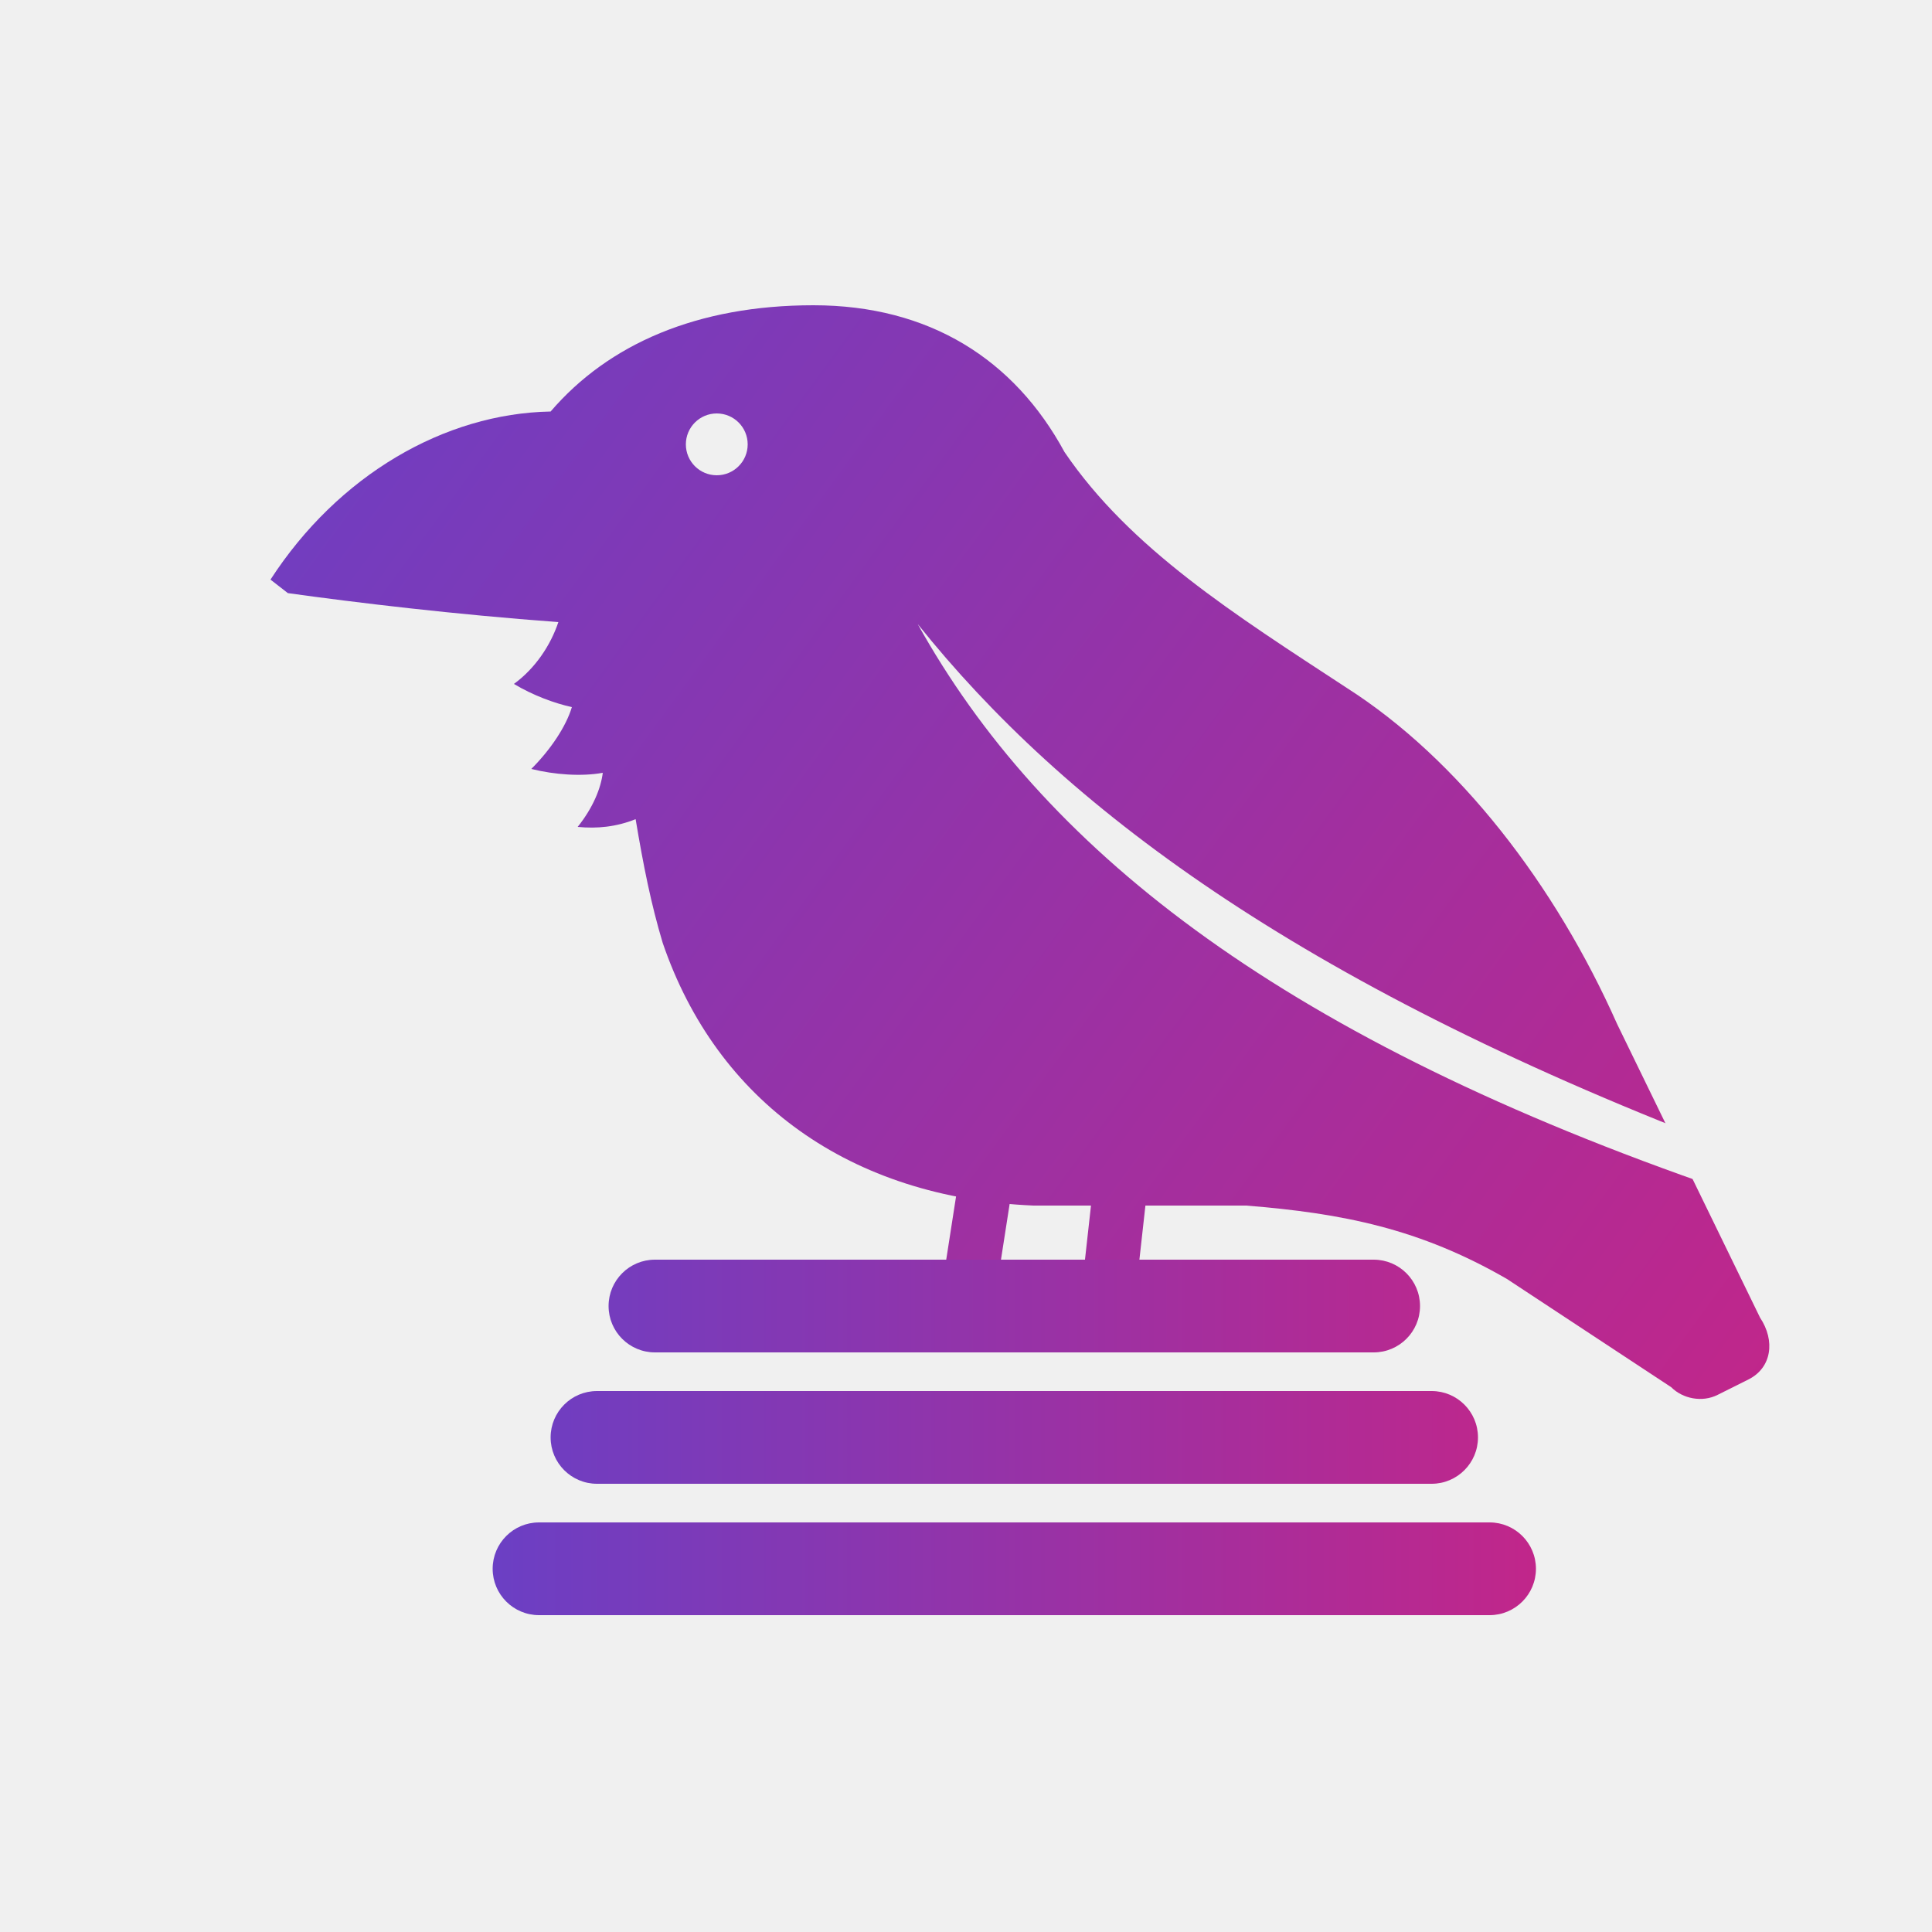
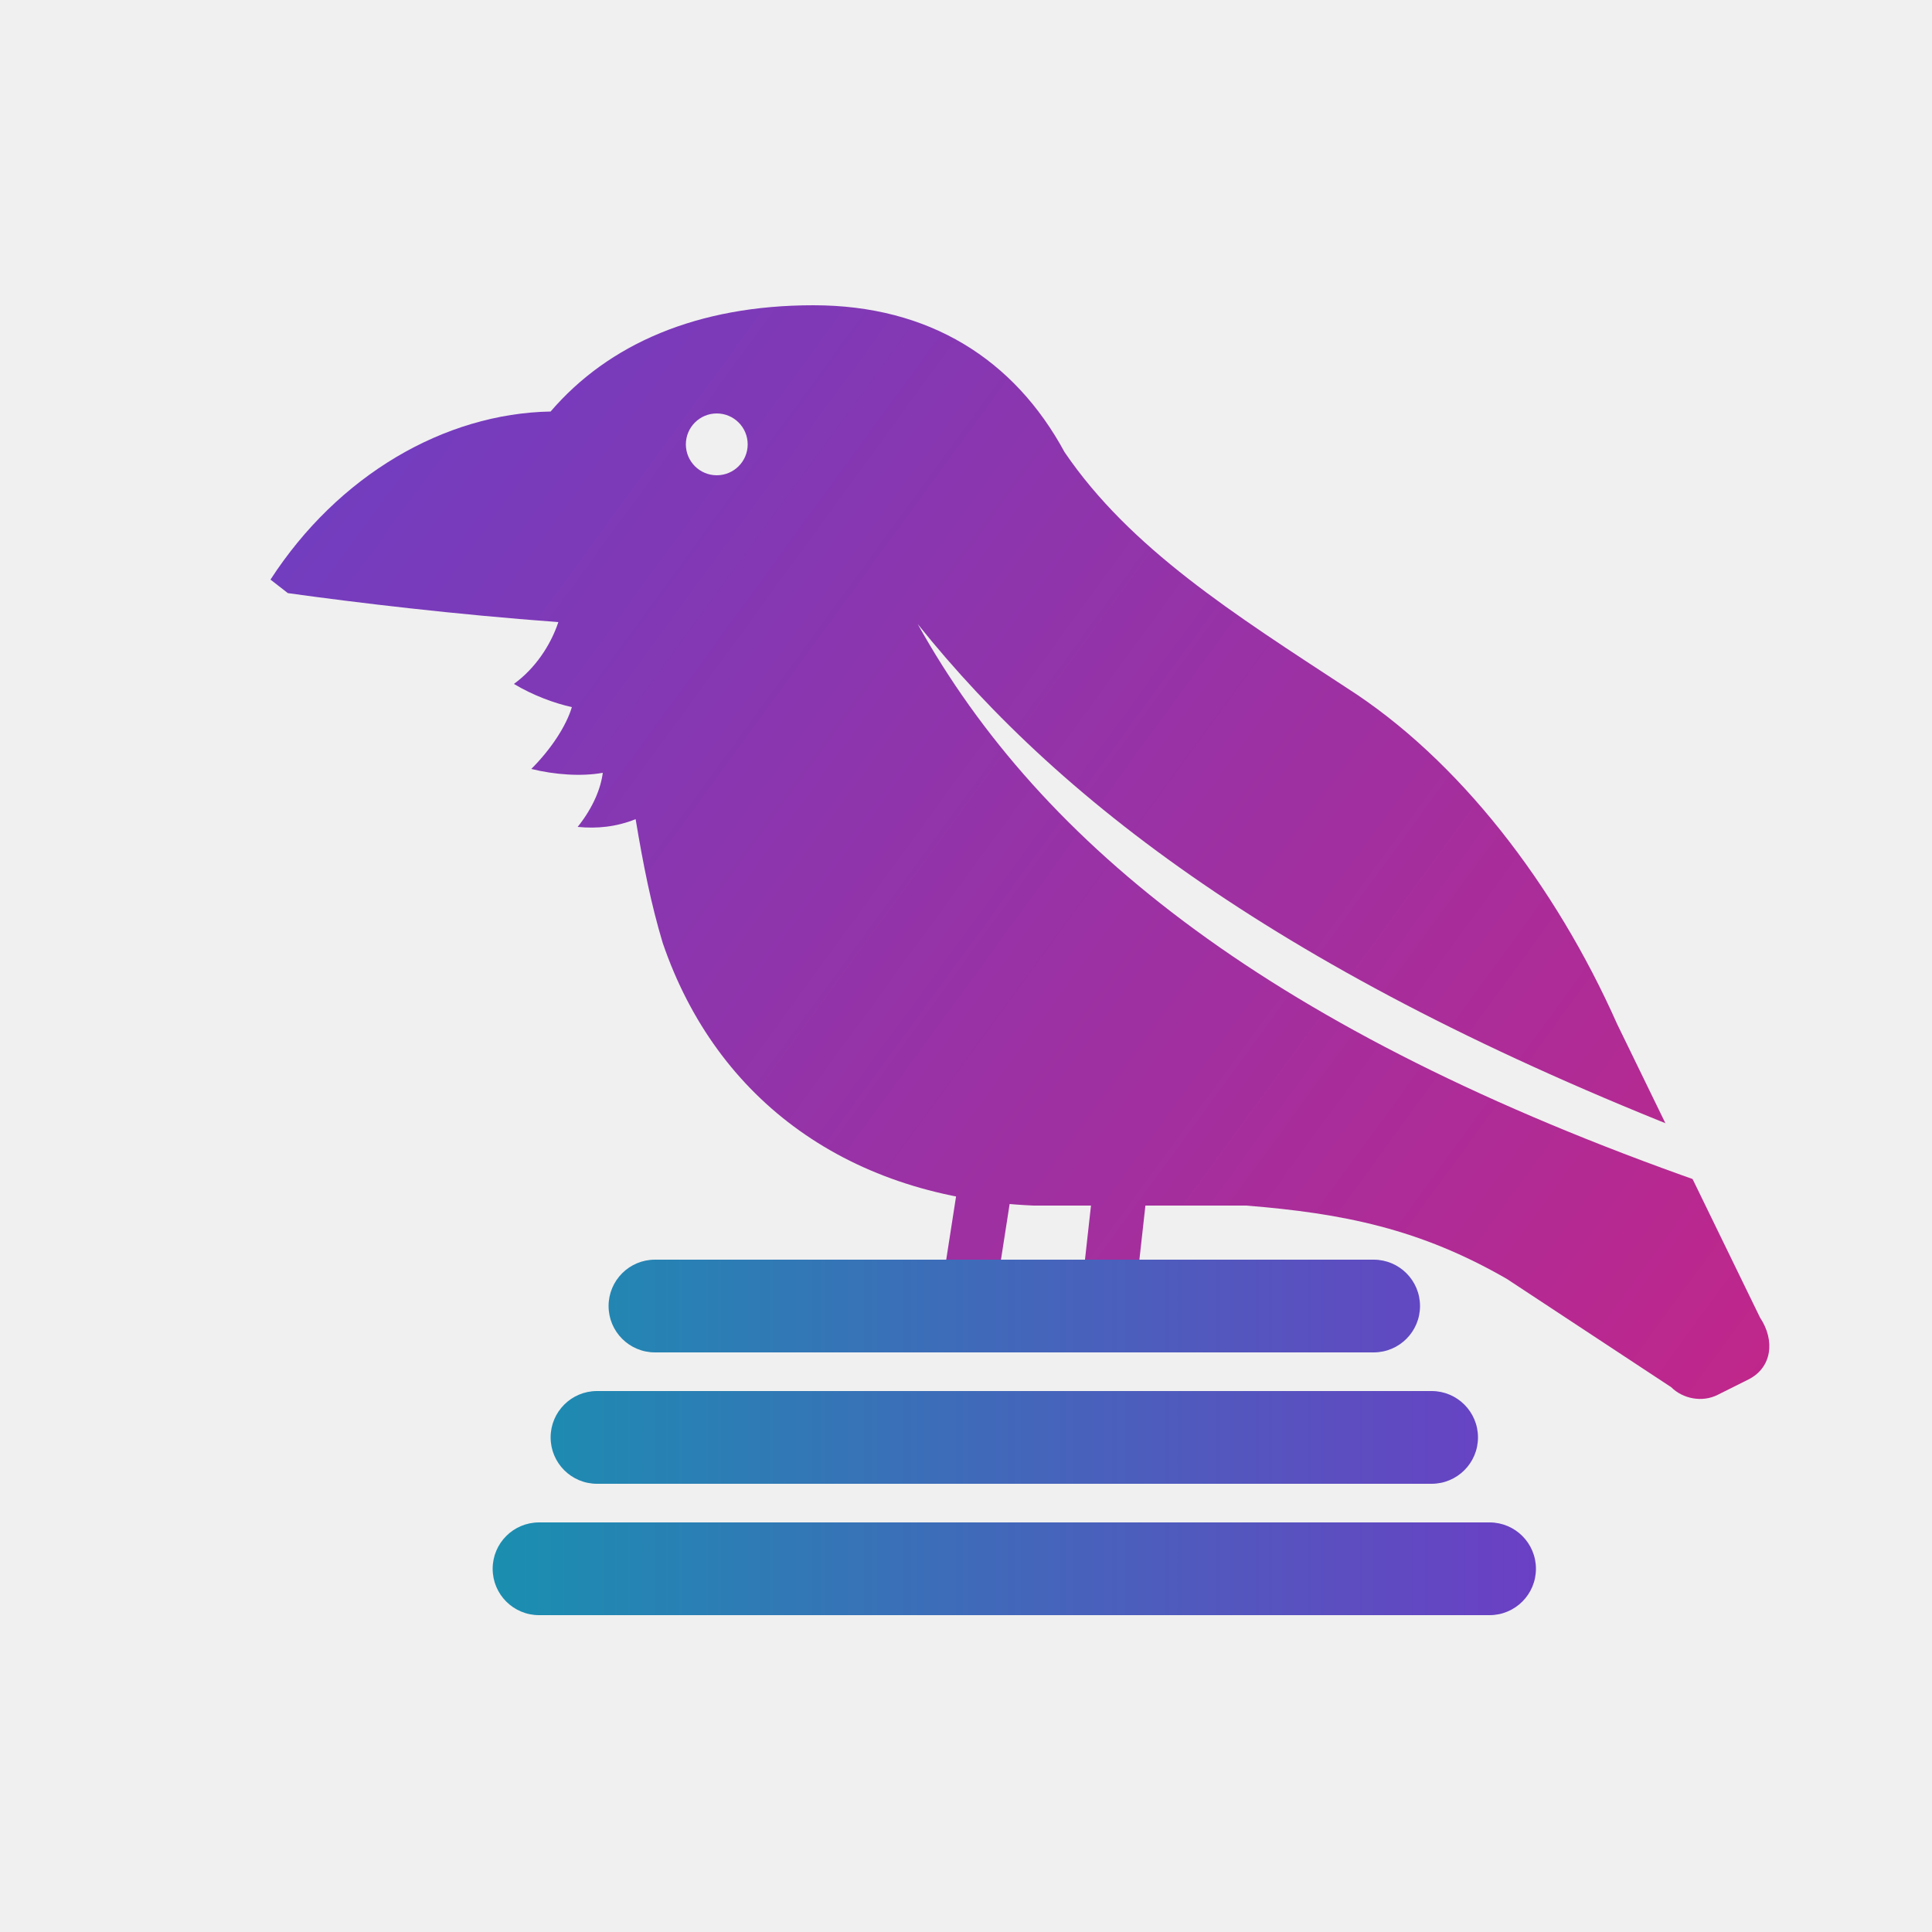
<svg xmlns="http://www.w3.org/2000/svg" viewBox="0 0 100 100" width="100" height="100" role="img" aria-label="SlicerX">
  <defs>
    <linearGradient id="rb" gradientUnits="userSpaceOnUse" x1="15.5" y1="21" x2="93.4" y2="77.8">
      <stop offset="0" stop-color="#6b3fc4" />
      <stop offset="1" stop-color="#c1268a" />
    </linearGradient>
    <linearGradient id="rl" gradientUnits="userSpaceOnUse" x1="27" y1="0" x2="81" y2="0">
-       <stop offset="0" stop-color="#6b3fc4" />
-       <stop offset="1" stop-color="#c1268a" />
+       <stop offset="0" stop-color="#1a8fb0" />
+       <stop offset="1" stop-color="#6b3fc4" />
    </linearGradient>
    <mask id="rc" maskUnits="userSpaceOnUse" x="0" y="0" width="100" height="100">
      <rect width="100" height="100" fill="#fff" />
      <path d="M49 37.5C56.6 47 68.6 56 90.4 64.4L89.6 66.4C67.4 58.6 55.4 49 49 37.5z" fill="#000" />
      <circle cx="38.6" cy="28.2" r="1.6" fill="#000" />
    </mask>
  </defs>
  <g transform="translate(0 0) scale(1)">
    <g transform="translate(-1.5 -5.2)">
      <path d="M52.5 66.5L51.8 71M59.5 66.5L59 71" fill="none" stroke="url(#rb)" stroke-width="2.8" />
      <rect x="33" y="70.4" width="42" height="4.8" rx="2.4" fill="url(#rl)" />
      <rect x="30" y="77.2" width="48" height="4.8" rx="2.4" fill="url(#rl)" />
      <rect x="27" y="84" width="54" height="4.8" rx="2.4" fill="url(#rl)" />
      <path d="M15.5 35.2C19 29.8 24.5 26.6 30 26.5C33 23 37.6 21 43.6 21C49.6 21 54 23.8 56.6 28.6C60 33.6 65.4 37 71.2 40.8C77 44.5 82 51 85.2 58.2L92.6 73.4C93.4 74.6 93.2 76 92 76.6L90.4 77.4C89.6 77.8 88.6 77.6 88 77L79.5 71.4C75 68.8 71 68 66 67.6L55 67.6C45.5 67.2 38.6 62.2 35.8 54C35.2 52 34.8 50 34.4 47.6C33.4 48 32.4 48.1 31.4 48C32.2 47 32.6 46 32.7 45.2C31.6 45.4 30.2 45.3 29 45C30 44 30.8 42.8 31.1 41.8C30.2 41.6 29.1 41.2 28.1 40.6C29.2 39.8 30 38.6 30.4 37.4C25 37 20 36.4 16.4 35.9z" fill="url(#rb)" mask="url(#rc)" />
    </g>
  </g>
</svg>
